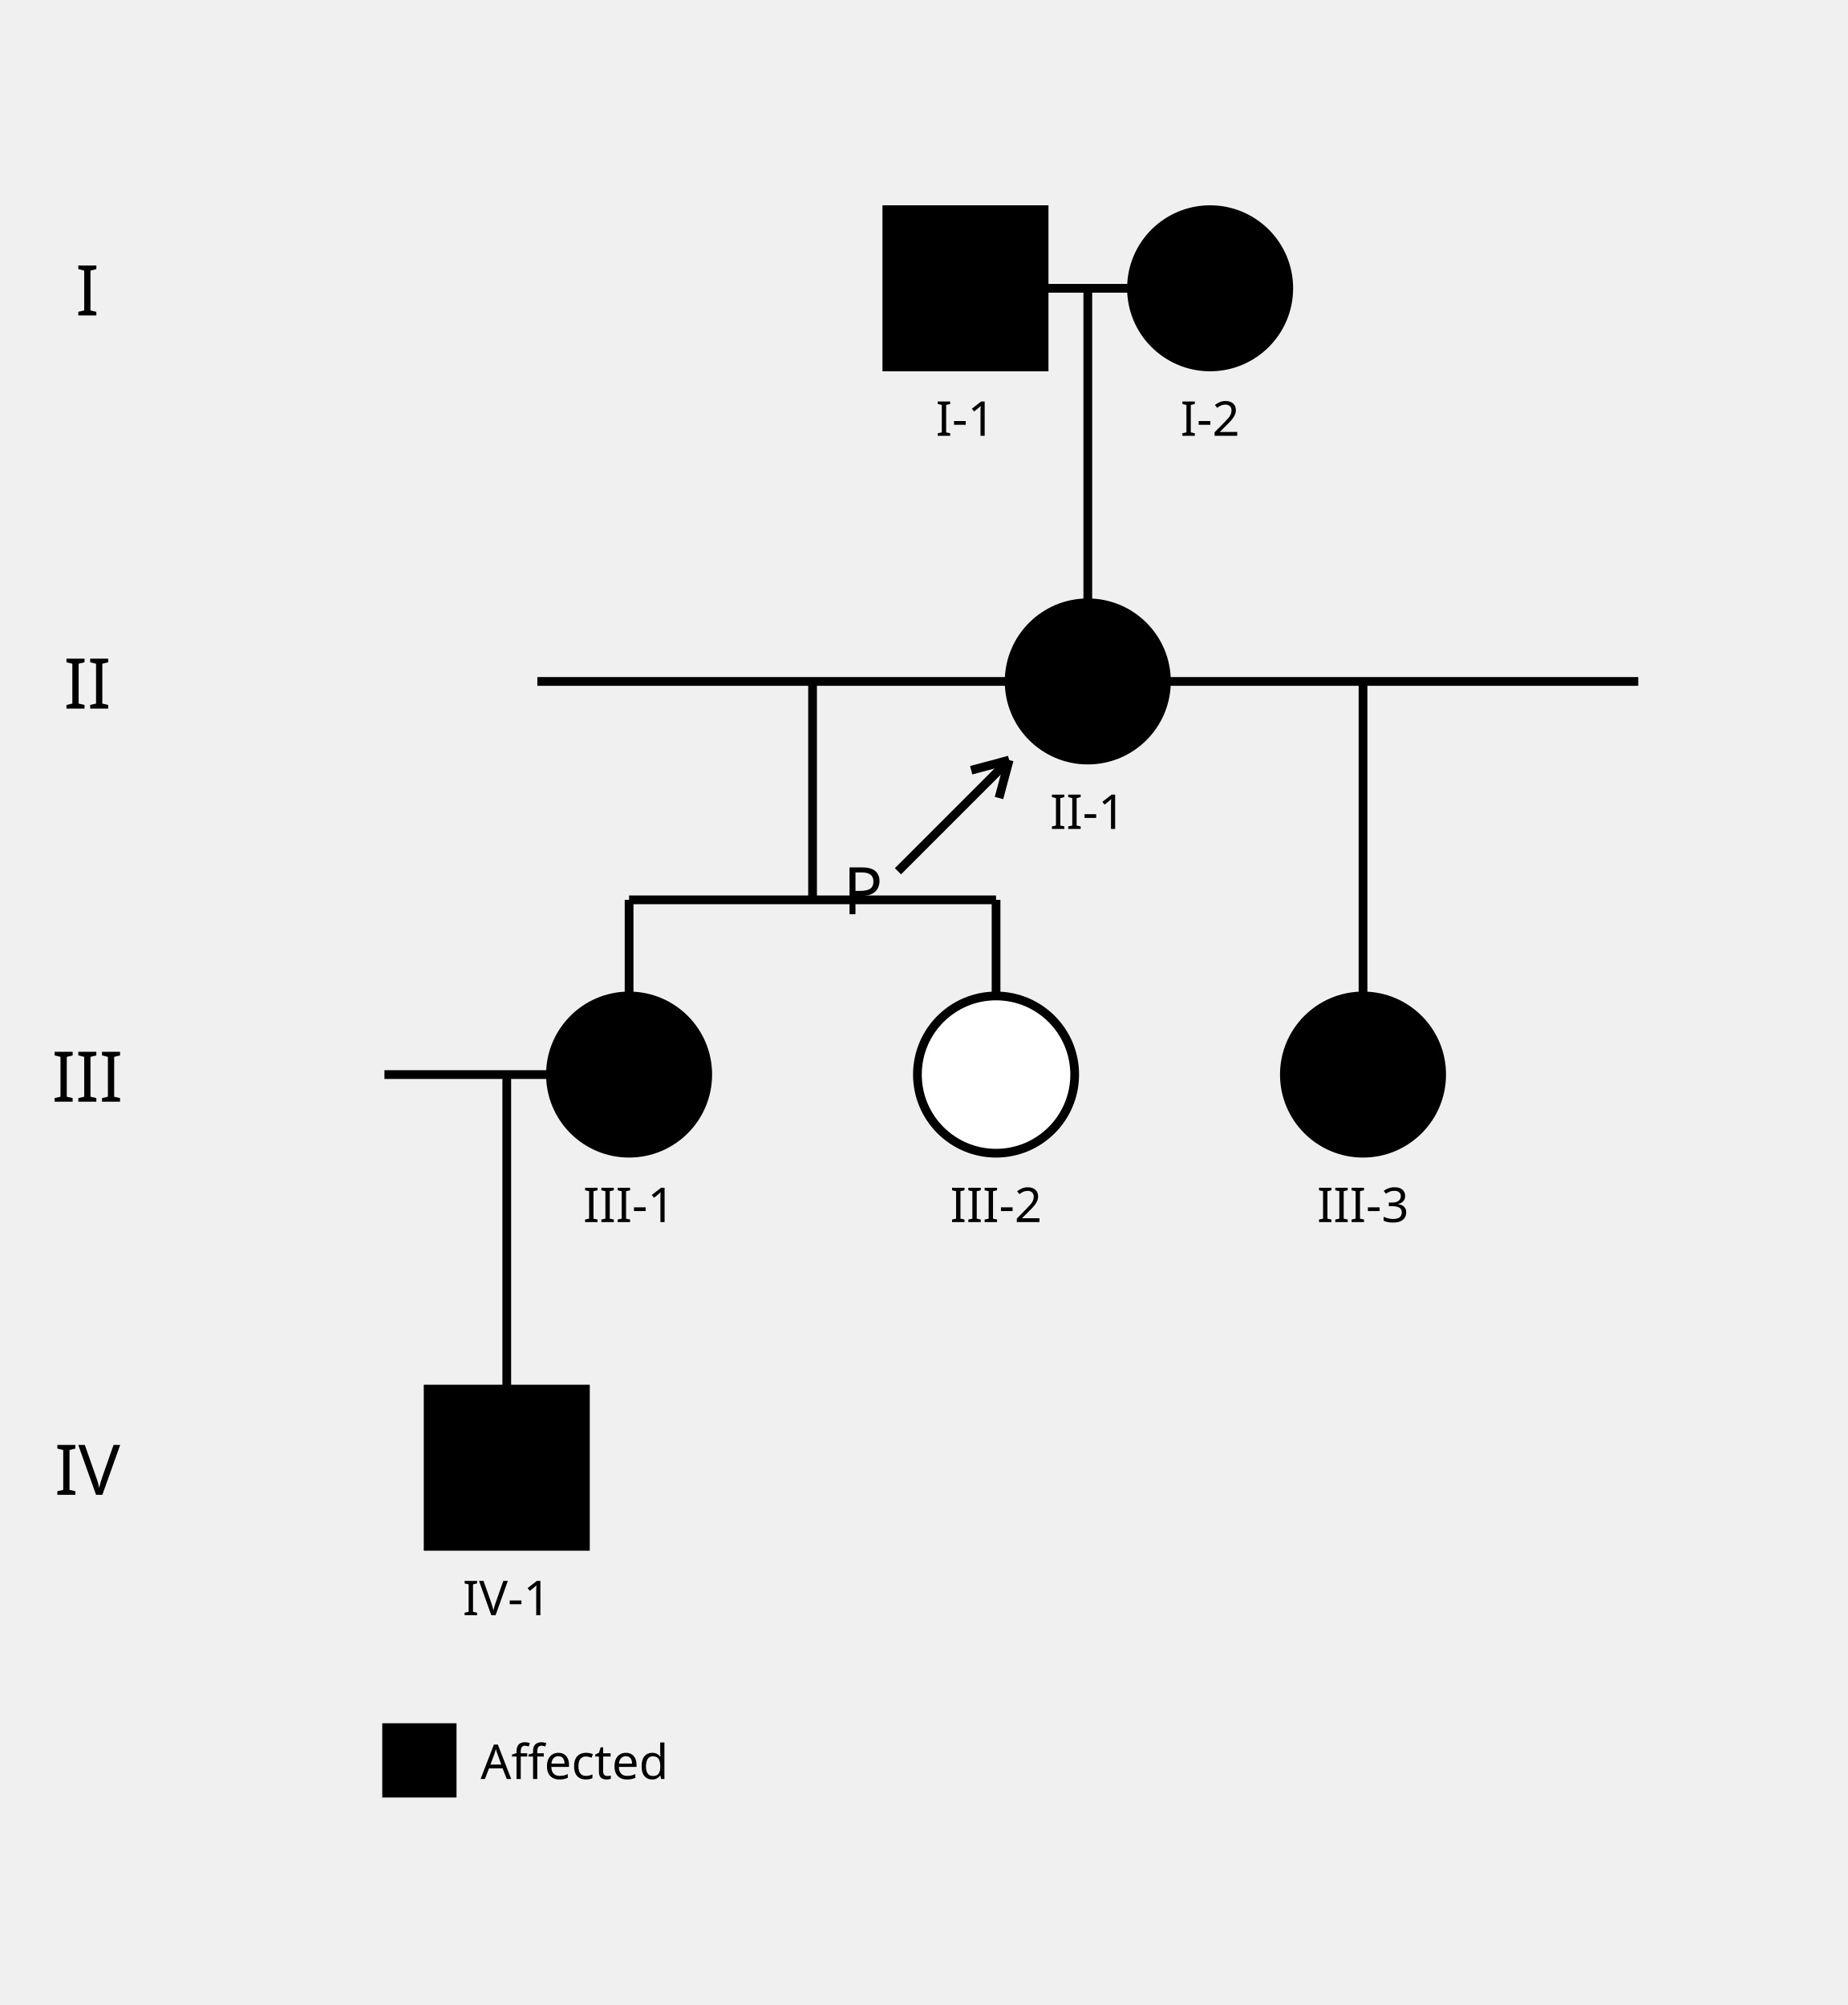
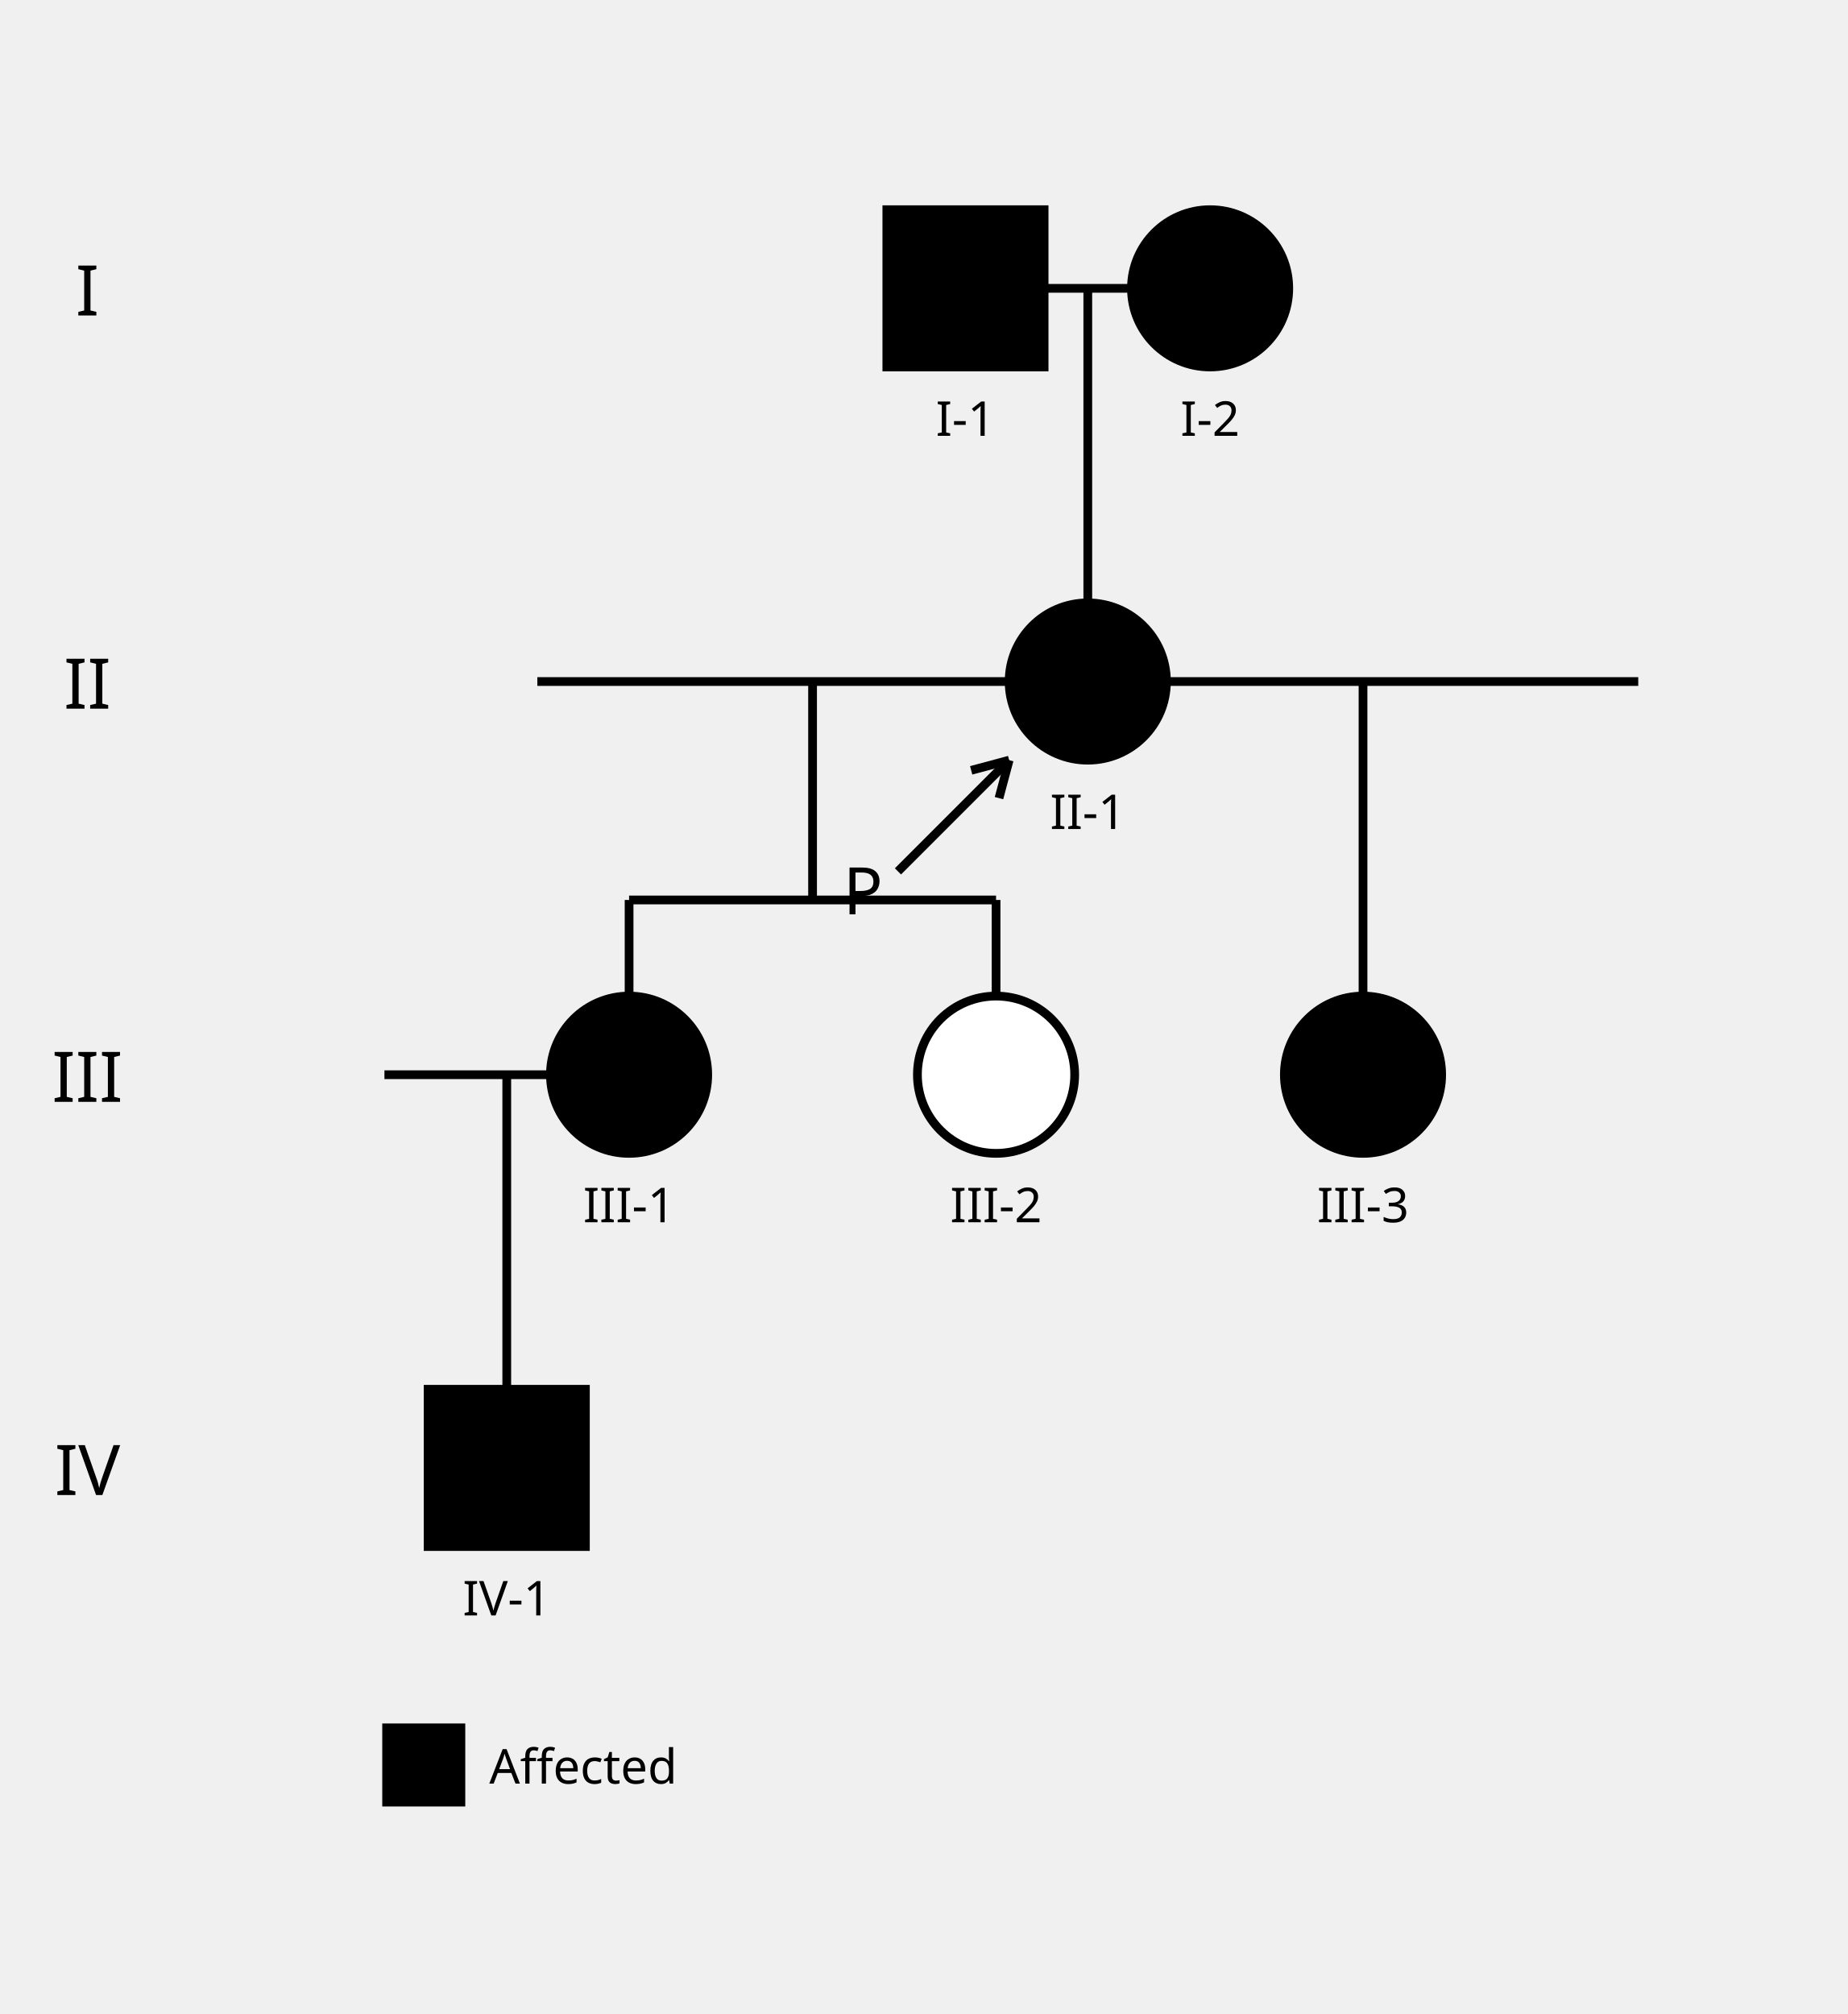
- <svg xmlns="http://www.w3.org/2000/svg" width="423" height="459" viewBox="0 0 423 459" class="pedigree" data-title="A lone parent's two half-sibships, each from a line to an omitted partner" data-conditions="[&quot;&quot;]">
+ <svg xmlns="http://www.w3.org/2000/svg" width="423" height="461" viewBox="0 0 423 461" class="pedigree" data-title="A lone parent's two half-sibships, each from a line to an omitted partner" data-conditions="[&quot;&quot;]">
  <defs>
    <pattern id="fill-affected-0" class="fill-pattern" data-condition="0" data-status="affected" width="8" height="8" patternUnits="userSpaceOnUse">
      <rect width="8" height="8" fill="#000000" />
    </pattern>
  </defs>
  <g class="generation" data-generation="1">
    <text x="20" y="66" font-family="sans-serif" font-size="16" fill="#000000" text-anchor="middle" dominant-baseline="central">I</text>
  </g>
  <g class="generation" data-generation="2">
    <text x="20" y="156" font-family="sans-serif" font-size="16" fill="#000000" text-anchor="middle" dominant-baseline="central">II</text>
  </g>
  <g class="generation" data-generation="3">
    <text x="20" y="246" font-family="sans-serif" font-size="16" fill="#000000" text-anchor="middle" dominant-baseline="central">III</text>
  </g>
  <g class="generation" data-generation="4">
    <text x="20" y="336" font-family="sans-serif" font-size="16" fill="#000000" text-anchor="middle" dominant-baseline="central">IV</text>
  </g>
  <g class="mating" data-partners="I-1 I-2">
    <line x1="239" y1="66" x2="259" y2="66" stroke="#000000" stroke-width="2" />
    <line class="hit" x1="239" y1="66" x2="259" y2="66" stroke="none" stroke-width="12" pointer-events="stroke" />
  </g>
  <g class="mating partner-omitted" data-partners="II-1">
    <line x1="123" y1="156" x2="231" y2="156" stroke="#000000" stroke-width="2" />
    <line class="hit" x1="123" y1="156" x2="231" y2="156" stroke="none" stroke-width="12" pointer-events="stroke" />
  </g>
  <g class="mating partner-omitted" data-partners="II-1">
    <line x1="267" y1="156" x2="375" y2="156" stroke="#000000" stroke-width="2" />
    <line class="hit" x1="267" y1="156" x2="375" y2="156" stroke="none" stroke-width="12" pointer-events="stroke" />
  </g>
  <g class="mating partner-omitted" data-partners="III-1">
    <line x1="88" y1="246" x2="126" y2="246" stroke="#000000" stroke-width="2" />
    <line class="hit" x1="88" y1="246" x2="126" y2="246" stroke="none" stroke-width="12" pointer-events="stroke" />
  </g>
  <g class="sibship" data-parents="I-1 I-2" data-children="II-1">
    <line x1="249" y1="66" x2="249" y2="138" stroke="#000000" stroke-width="2" />
  </g>
  <g class="sibship" data-parents="II-1" data-children="III-1 III-2">
    <line x1="186" y1="156" x2="186" y2="206" stroke="#000000" stroke-width="2" />
    <line x1="144" y1="206" x2="228" y2="206" stroke="#000000" stroke-width="2" />
    <line x1="144" y1="206" x2="144" y2="228" stroke="#000000" stroke-width="2" />
    <line x1="228" y1="206" x2="228" y2="228" stroke="#000000" stroke-width="2" />
  </g>
  <g class="sibship" data-parents="II-1" data-children="III-3">
    <line x1="312" y1="156" x2="312" y2="228" stroke="#000000" stroke-width="2" />
  </g>
  <g class="sibship" data-parents="III-1" data-children="IV-1">
    <line x1="116" y1="246" x2="116" y2="318" stroke="#000000" stroke-width="2" />
  </g>
  <g id="ind-I-1" class="individual affected" data-position="I-1" data-generation="1" data-index="1" data-gender="man" data-condition-0="affected">
    <rect class="backing" x="203" y="48" width="36" height="36" fill="#ffffff" />
-     <rect class="fill" data-condition="0" data-status="affected" x="203" y="48" width="36" height="36" fill="url(#fill-affected-0)" />
+     <rect class="fill" data-condition="0" data-status="affected" transform="translate(221 66)" x="-18" y="-18" width="36" height="36" fill="url(#fill-affected-0)" />
    <rect class="symbol" x="203" y="48" width="36" height="36" fill="none" stroke="#000000" stroke-width="2" />
    <text class="label" x="221" y="95.5" font-family="sans-serif" font-size="11" fill="#000000" text-anchor="middle" dominant-baseline="central">I-1</text>
    <rect class="hit" x="203" y="48" width="36" height="53" fill="none" pointer-events="all" />
  </g>
  <g id="ind-I-2" class="individual affected" data-position="I-2" data-generation="1" data-index="2" data-gender="woman" data-condition-0="affected">
    <circle class="backing" cx="277" cy="66" r="18" fill="#ffffff" />
-     <circle class="fill" data-condition="0" data-status="affected" cx="277" cy="66" r="18" fill="url(#fill-affected-0)" />
+     <circle class="fill" data-condition="0" data-status="affected" transform="translate(277 66)" cx="0" cy="0" r="18" fill="url(#fill-affected-0)" />
    <circle class="symbol" cx="277" cy="66" r="18" fill="none" stroke="#000000" stroke-width="2" />
    <text class="label" x="277" y="95.5" font-family="sans-serif" font-size="11" fill="#000000" text-anchor="middle" dominant-baseline="central">I-2</text>
    <rect class="hit" x="259" y="48" width="36" height="53" fill="none" pointer-events="all" />
  </g>
  <g id="ind-II-1" class="individual affected proband" data-position="II-1" data-generation="2" data-index="1" data-gender="woman" data-condition-0="affected">
    <circle class="backing" cx="249" cy="156" r="18" fill="#ffffff" />
-     <circle class="fill" data-condition="0" data-status="affected" cx="249" cy="156" r="18" fill="url(#fill-affected-0)" />
+     <circle class="fill" data-condition="0" data-status="affected" transform="translate(249 156)" cx="0" cy="0" r="18" fill="url(#fill-affected-0)" />
    <circle class="symbol" cx="249" cy="156" r="18" fill="none" stroke="#000000" stroke-width="2" />
    <g class="mark proband">
      <line x1="205.544" y1="199.456" x2="231" y2="174" stroke="#000000" stroke-width="2" />
      <line x1="231" y1="174" x2="228.671" y2="182.693" stroke="#000000" stroke-width="2" />
      <line x1="231" y1="174" x2="222.307" y2="176.329" stroke="#000000" stroke-width="2" />
      <text x="197.544" y="203.456" font-family="sans-serif" font-size="15" fill="#000000" text-anchor="middle" dominant-baseline="central">P</text>
    </g>
    <text class="label" x="249" y="185.5" font-family="sans-serif" font-size="11" fill="#000000" text-anchor="middle" dominant-baseline="central">II-1</text>
    <rect class="hit" x="193.044" y="138" width="73.956" height="72.956" fill="none" pointer-events="all" />
  </g>
  <g id="ind-III-1" class="individual affected" data-position="III-1" data-generation="3" data-index="1" data-gender="woman" data-condition-0="affected">
    <circle class="backing" cx="144" cy="246" r="18" fill="#ffffff" />
-     <circle class="fill" data-condition="0" data-status="affected" cx="144" cy="246" r="18" fill="url(#fill-affected-0)" />
+     <circle class="fill" data-condition="0" data-status="affected" transform="translate(144 246)" cx="0" cy="0" r="18" fill="url(#fill-affected-0)" />
    <circle class="symbol" cx="144" cy="246" r="18" fill="none" stroke="#000000" stroke-width="2" />
    <text class="label" x="144" y="275.5" font-family="sans-serif" font-size="11" fill="#000000" text-anchor="middle" dominant-baseline="central">III-1</text>
    <rect class="hit" x="126" y="228" width="36" height="53" fill="none" pointer-events="all" />
  </g>
  <g id="ind-III-2" class="individual" data-position="III-2" data-generation="3" data-index="2" data-gender="woman">
    <circle class="backing" cx="228" cy="246" r="18" fill="#ffffff" />
    <circle class="symbol" cx="228" cy="246" r="18" fill="none" stroke="#000000" stroke-width="2" />
    <text class="label" x="228" y="275.5" font-family="sans-serif" font-size="11" fill="#000000" text-anchor="middle" dominant-baseline="central">III-2</text>
    <rect class="hit" x="210" y="228" width="36" height="53" fill="none" pointer-events="all" />
  </g>
  <g id="ind-III-3" class="individual affected" data-position="III-3" data-generation="3" data-index="3" data-gender="woman" data-condition-0="affected">
    <circle class="backing" cx="312" cy="246" r="18" fill="#ffffff" />
-     <circle class="fill" data-condition="0" data-status="affected" cx="312" cy="246" r="18" fill="url(#fill-affected-0)" />
+     <circle class="fill" data-condition="0" data-status="affected" transform="translate(312 246)" cx="0" cy="0" r="18" fill="url(#fill-affected-0)" />
    <circle class="symbol" cx="312" cy="246" r="18" fill="none" stroke="#000000" stroke-width="2" />
    <text class="label" x="312" y="275.5" font-family="sans-serif" font-size="11" fill="#000000" text-anchor="middle" dominant-baseline="central">III-3</text>
    <rect class="hit" x="294" y="228" width="36" height="53" fill="none" pointer-events="all" />
  </g>
  <g id="ind-IV-1" class="individual affected" data-position="IV-1" data-generation="4" data-index="1" data-gender="man" data-condition-0="affected">
    <rect class="backing" x="98" y="318" width="36" height="36" fill="#ffffff" />
-     <rect class="fill" data-condition="0" data-status="affected" x="98" y="318" width="36" height="36" fill="url(#fill-affected-0)" />
+     <rect class="fill" data-condition="0" data-status="affected" transform="translate(116 336)" x="-18" y="-18" width="36" height="36" fill="url(#fill-affected-0)" />
    <rect class="symbol" x="98" y="318" width="36" height="36" fill="none" stroke="#000000" stroke-width="2" />
    <text class="label" x="116" y="365.5" font-family="sans-serif" font-size="11" fill="#000000" text-anchor="middle" dominant-baseline="central">IV-1</text>
    <rect class="hit" x="98" y="318" width="36" height="53" fill="none" pointer-events="all" />
  </g>
  <g id="key" class="key">
    <g id="key-affected-0" class="key-entry" data-condition="0" data-status="affected">
-       <rect class="swatch" x="88" y="395" width="16" height="16" fill="url(#fill-affected-0)" stroke="#000000" stroke-width="1" />
-       <text class="key-label" x="110" y="403" font-family="sans-serif" font-size="11" fill="#000000" text-anchor="start" dominant-baseline="central">Affected</text>
+       <rect class="swatch" x="0" y="0" width="18" height="18" transform="translate(88 395)" fill="url(#fill-affected-0)" stroke="#000000" stroke-width="1" />
+       <text class="key-label" x="112" y="404" font-family="sans-serif" font-size="11" fill="#000000" text-anchor="start" dominant-baseline="central">Affected</text>
    </g>
  </g>
</svg>
